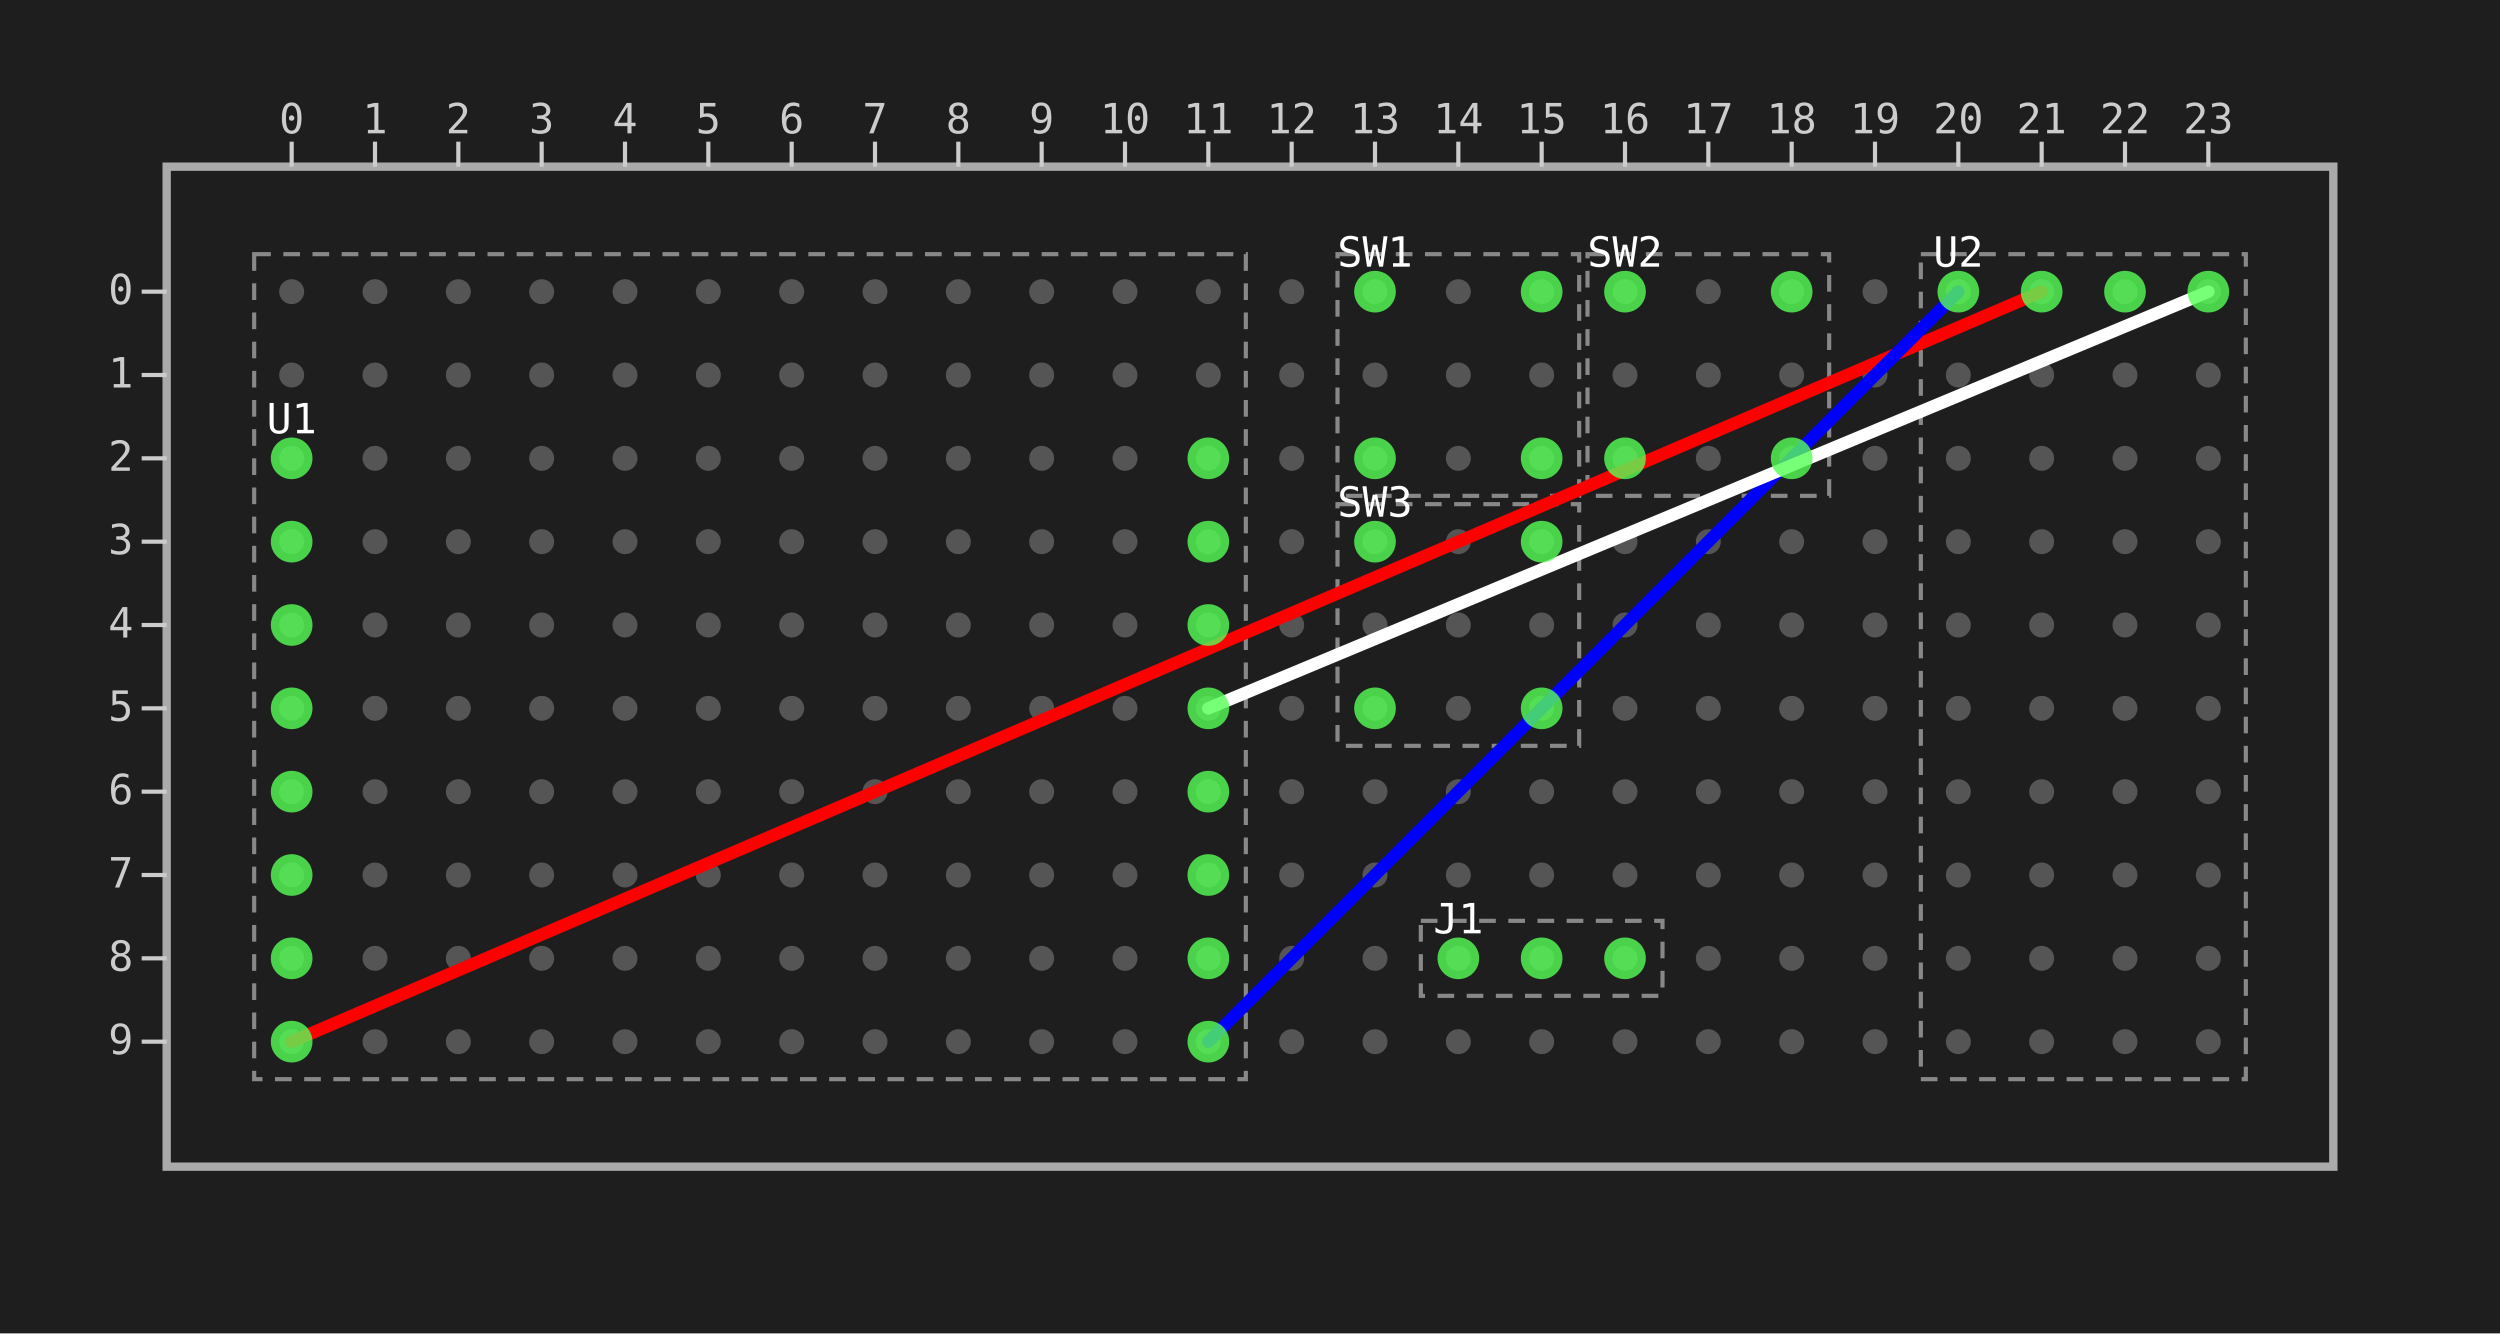
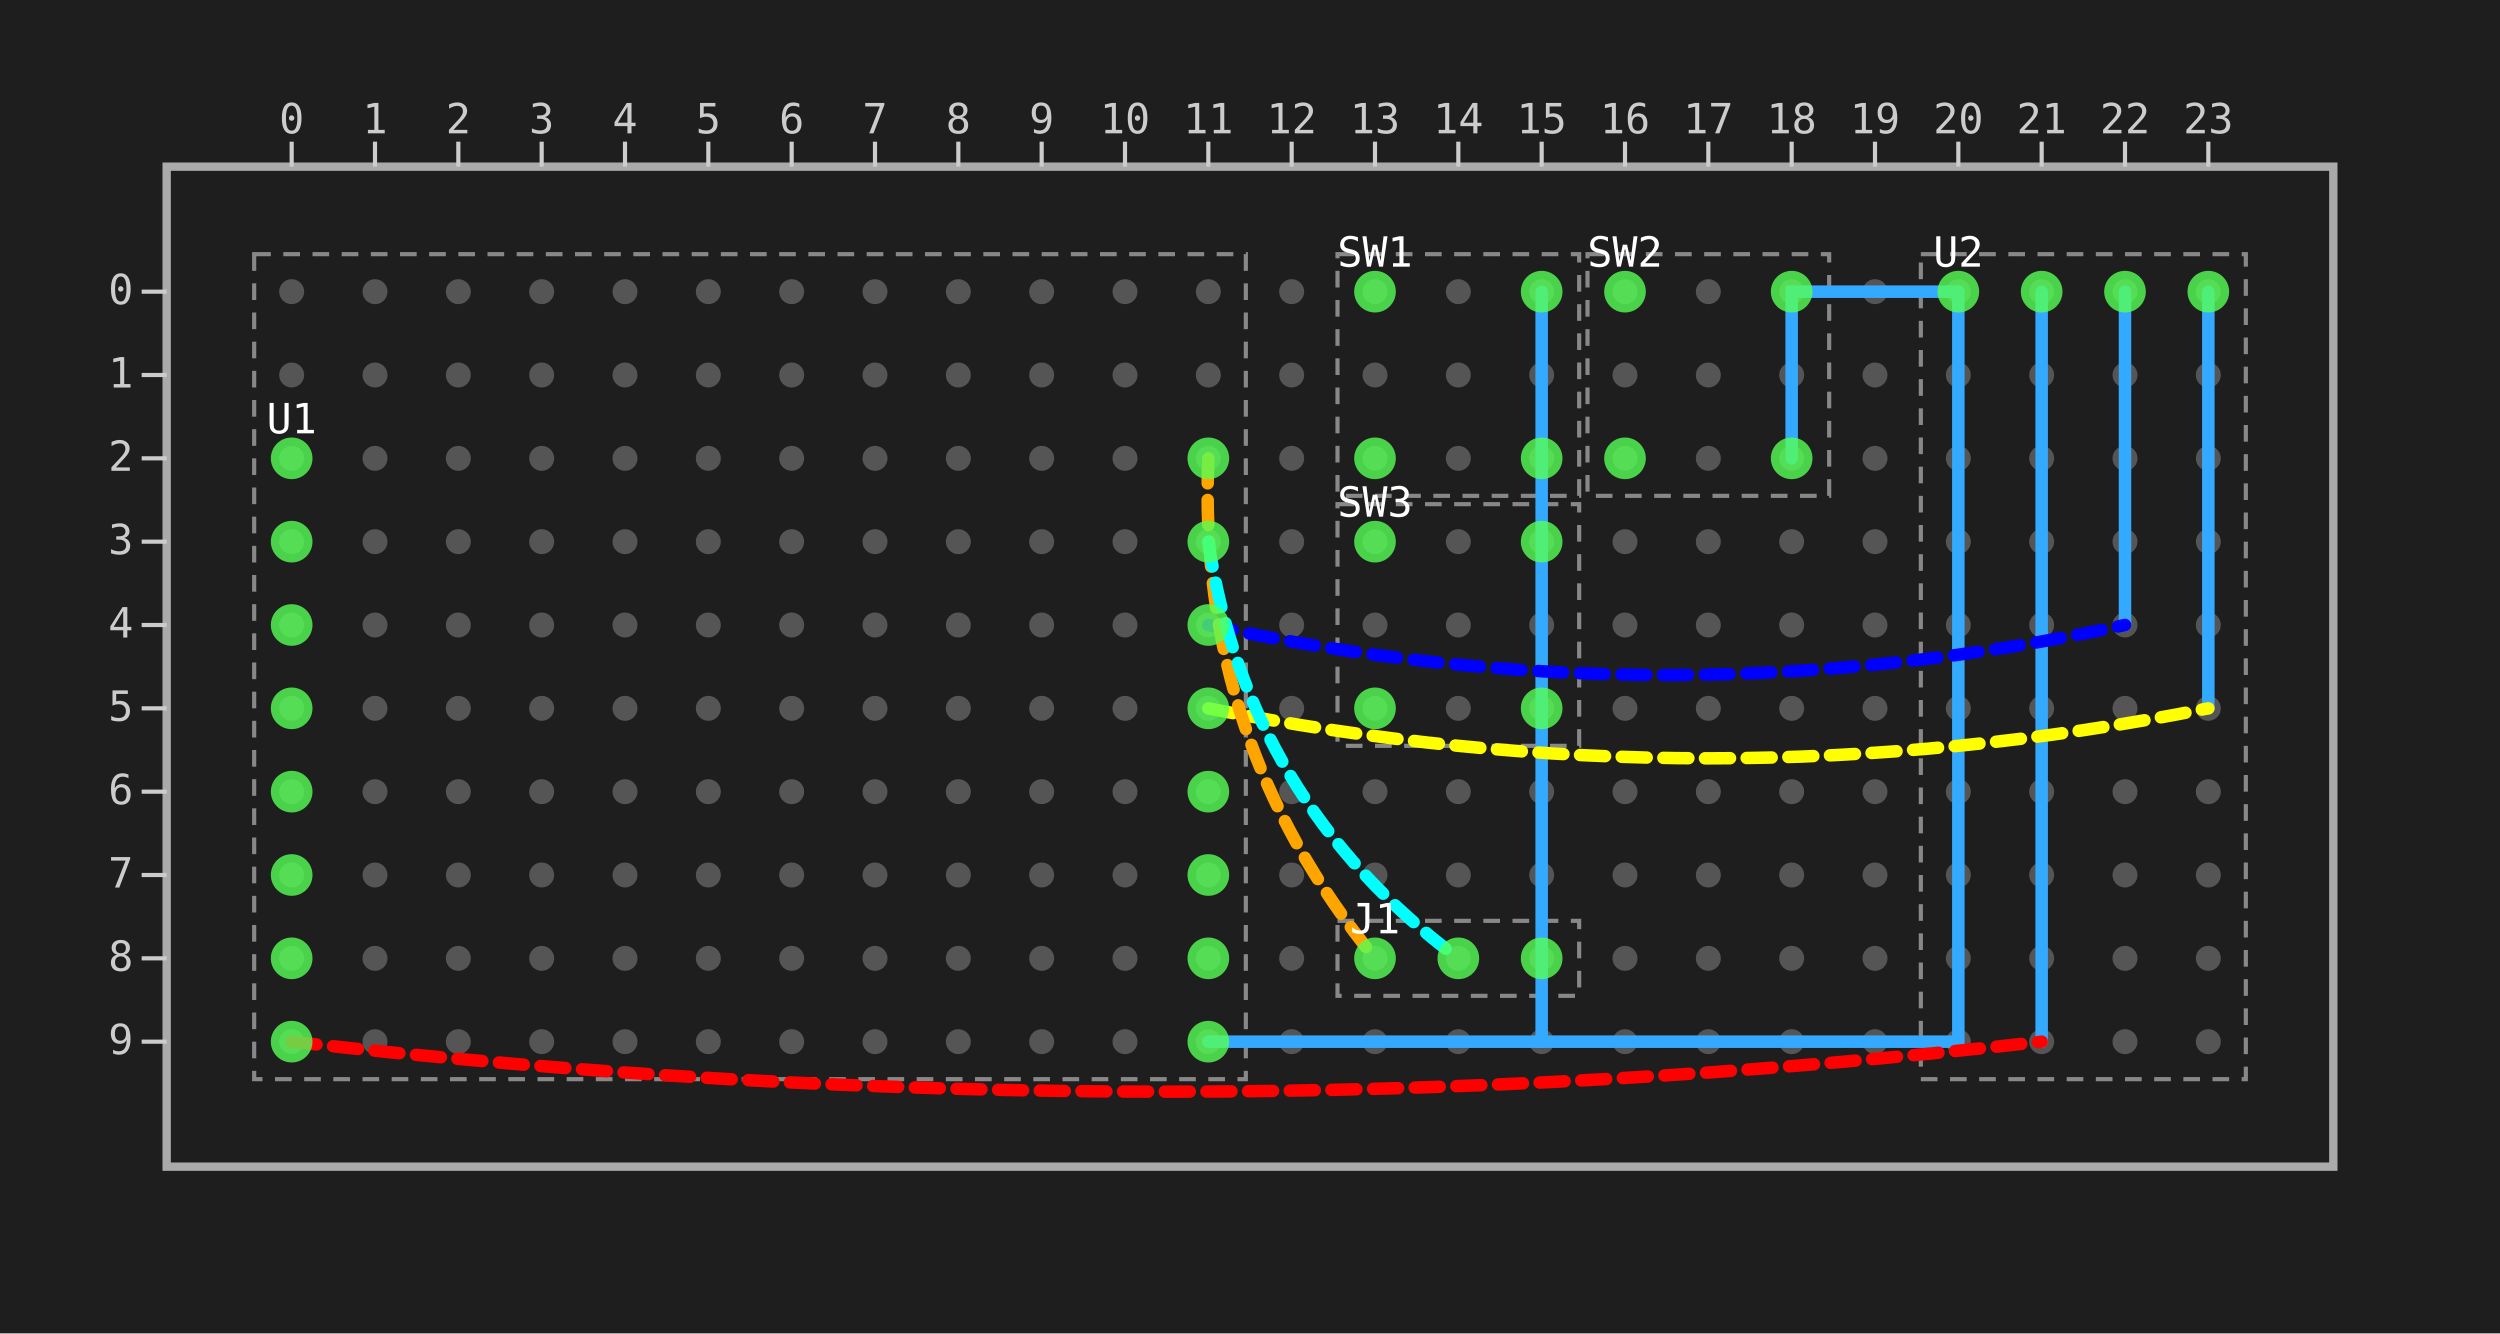
<svg xmlns="http://www.w3.org/2000/svg" width="600" height="320">
  <rect width="600" height="320" fill="#1e1e1e" />
  <rect x="40" y="40" width="520" height="240" fill="none" stroke="#aaaaaa" stroke-width="2" />
  <line x1="70" y1="40" x2="70" y2="34" stroke="#cccccc" stroke-width="1" />
  <text x="70" y="32" fill="#cccccc" font-size="10" text-anchor="middle" font-family="monospace">0</text>
  <line x1="90" y1="40" x2="90" y2="34" stroke="#cccccc" stroke-width="1" />
  <text x="90" y="32" fill="#cccccc" font-size="10" text-anchor="middle" font-family="monospace">1</text>
  <line x1="110" y1="40" x2="110" y2="34" stroke="#cccccc" stroke-width="1" />
  <text x="110" y="32" fill="#cccccc" font-size="10" text-anchor="middle" font-family="monospace">2</text>
  <line x1="130" y1="40" x2="130" y2="34" stroke="#cccccc" stroke-width="1" />
  <text x="130" y="32" fill="#cccccc" font-size="10" text-anchor="middle" font-family="monospace">3</text>
  <line x1="150" y1="40" x2="150" y2="34" stroke="#cccccc" stroke-width="1" />
  <text x="150" y="32" fill="#cccccc" font-size="10" text-anchor="middle" font-family="monospace">4</text>
  <line x1="170" y1="40" x2="170" y2="34" stroke="#cccccc" stroke-width="1" />
  <text x="170" y="32" fill="#cccccc" font-size="10" text-anchor="middle" font-family="monospace">5</text>
  <line x1="190" y1="40" x2="190" y2="34" stroke="#cccccc" stroke-width="1" />
  <text x="190" y="32" fill="#cccccc" font-size="10" text-anchor="middle" font-family="monospace">6</text>
  <line x1="210" y1="40" x2="210" y2="34" stroke="#cccccc" stroke-width="1" />
  <text x="210" y="32" fill="#cccccc" font-size="10" text-anchor="middle" font-family="monospace">7</text>
  <line x1="230" y1="40" x2="230" y2="34" stroke="#cccccc" stroke-width="1" />
  <text x="230" y="32" fill="#cccccc" font-size="10" text-anchor="middle" font-family="monospace">8</text>
  <line x1="250" y1="40" x2="250" y2="34" stroke="#cccccc" stroke-width="1" />
  <text x="250" y="32" fill="#cccccc" font-size="10" text-anchor="middle" font-family="monospace">9</text>
  <line x1="270" y1="40" x2="270" y2="34" stroke="#cccccc" stroke-width="1" />
  <text x="270" y="32" fill="#cccccc" font-size="10" text-anchor="middle" font-family="monospace">10</text>
  <line x1="290" y1="40" x2="290" y2="34" stroke="#cccccc" stroke-width="1" />
  <text x="290" y="32" fill="#cccccc" font-size="10" text-anchor="middle" font-family="monospace">11</text>
  <line x1="310" y1="40" x2="310" y2="34" stroke="#cccccc" stroke-width="1" />
  <text x="310" y="32" fill="#cccccc" font-size="10" text-anchor="middle" font-family="monospace">12</text>
  <line x1="330" y1="40" x2="330" y2="34" stroke="#cccccc" stroke-width="1" />
  <text x="330" y="32" fill="#cccccc" font-size="10" text-anchor="middle" font-family="monospace">13</text>
  <line x1="350" y1="40" x2="350" y2="34" stroke="#cccccc" stroke-width="1" />
  <text x="350" y="32" fill="#cccccc" font-size="10" text-anchor="middle" font-family="monospace">14</text>
  <line x1="370" y1="40" x2="370" y2="34" stroke="#cccccc" stroke-width="1" />
  <text x="370" y="32" fill="#cccccc" font-size="10" text-anchor="middle" font-family="monospace">15</text>
  <line x1="390" y1="40" x2="390" y2="34" stroke="#cccccc" stroke-width="1" />
  <text x="390" y="32" fill="#cccccc" font-size="10" text-anchor="middle" font-family="monospace">16</text>
  <line x1="410" y1="40" x2="410" y2="34" stroke="#cccccc" stroke-width="1" />
  <text x="410" y="32" fill="#cccccc" font-size="10" text-anchor="middle" font-family="monospace">17</text>
  <line x1="430" y1="40" x2="430" y2="34" stroke="#cccccc" stroke-width="1" />
  <text x="430" y="32" fill="#cccccc" font-size="10" text-anchor="middle" font-family="monospace">18</text>
  <line x1="450" y1="40" x2="450" y2="34" stroke="#cccccc" stroke-width="1" />
  <text x="450" y="32" fill="#cccccc" font-size="10" text-anchor="middle" font-family="monospace">19</text>
  <line x1="470" y1="40" x2="470" y2="34" stroke="#cccccc" stroke-width="1" />
  <text x="470" y="32" fill="#cccccc" font-size="10" text-anchor="middle" font-family="monospace">20</text>
  <line x1="490" y1="40" x2="490" y2="34" stroke="#cccccc" stroke-width="1" />
  <text x="490" y="32" fill="#cccccc" font-size="10" text-anchor="middle" font-family="monospace">21</text>
  <line x1="510" y1="40" x2="510" y2="34" stroke="#cccccc" stroke-width="1" />
  <text x="510" y="32" fill="#cccccc" font-size="10" text-anchor="middle" font-family="monospace">22</text>
  <line x1="530" y1="40" x2="530" y2="34" stroke="#cccccc" stroke-width="1" />
  <text x="530" y="32" fill="#cccccc" font-size="10" text-anchor="middle" font-family="monospace">23</text>
  <line x1="40" y1="70" x2="34" y2="70" stroke="#cccccc" stroke-width="1" />
  <text x="32" y="73" fill="#cccccc" font-size="10" text-anchor="end" font-family="monospace">0</text>
  <line x1="40" y1="90" x2="34" y2="90" stroke="#cccccc" stroke-width="1" />
  <text x="32" y="93" fill="#cccccc" font-size="10" text-anchor="end" font-family="monospace">1</text>
  <line x1="40" y1="110" x2="34" y2="110" stroke="#cccccc" stroke-width="1" />
  <text x="32" y="113" fill="#cccccc" font-size="10" text-anchor="end" font-family="monospace">2</text>
  <line x1="40" y1="130" x2="34" y2="130" stroke="#cccccc" stroke-width="1" />
  <text x="32" y="133" fill="#cccccc" font-size="10" text-anchor="end" font-family="monospace">3</text>
  <line x1="40" y1="150" x2="34" y2="150" stroke="#cccccc" stroke-width="1" />
  <text x="32" y="153" fill="#cccccc" font-size="10" text-anchor="end" font-family="monospace">4</text>
  <line x1="40" y1="170" x2="34" y2="170" stroke="#cccccc" stroke-width="1" />
  <text x="32" y="173" fill="#cccccc" font-size="10" text-anchor="end" font-family="monospace">5</text>
  <line x1="40" y1="190" x2="34" y2="190" stroke="#cccccc" stroke-width="1" />
  <text x="32" y="193" fill="#cccccc" font-size="10" text-anchor="end" font-family="monospace">6</text>
  <line x1="40" y1="210" x2="34" y2="210" stroke="#cccccc" stroke-width="1" />
  <text x="32" y="213" fill="#cccccc" font-size="10" text-anchor="end" font-family="monospace">7</text>
  <line x1="40" y1="230" x2="34" y2="230" stroke="#cccccc" stroke-width="1" />
  <text x="32" y="233" fill="#cccccc" font-size="10" text-anchor="end" font-family="monospace">8</text>
  <line x1="40" y1="250" x2="34" y2="250" stroke="#cccccc" stroke-width="1" />
  <text x="32" y="253" fill="#cccccc" font-size="10" text-anchor="end" font-family="monospace">9</text>
  <circle cx="70" cy="70" r="3" fill="#555" />
  <circle cx="90" cy="70" r="3" fill="#555" />
  <circle cx="110" cy="70" r="3" fill="#555" />
  <circle cx="130" cy="70" r="3" fill="#555" />
  <circle cx="150" cy="70" r="3" fill="#555" />
  <circle cx="170" cy="70" r="3" fill="#555" />
  <circle cx="190" cy="70" r="3" fill="#555" />
  <circle cx="210" cy="70" r="3" fill="#555" />
  <circle cx="230" cy="70" r="3" fill="#555" />
  <circle cx="250" cy="70" r="3" fill="#555" />
  <circle cx="270" cy="70" r="3" fill="#555" />
  <circle cx="290" cy="70" r="3" fill="#555" />
  <circle cx="310" cy="70" r="3" fill="#555" />
  <circle cx="330" cy="70" r="3" fill="#555" />
  <circle cx="350" cy="70" r="3" fill="#555" />
  <circle cx="370" cy="70" r="3" fill="#555" />
  <circle cx="390" cy="70" r="3" fill="#555" />
  <circle cx="410" cy="70" r="3" fill="#555" />
  <circle cx="430" cy="70" r="3" fill="#555" />
  <circle cx="450" cy="70" r="3" fill="#555" />
  <circle cx="470" cy="70" r="3" fill="#555" />
  <circle cx="490" cy="70" r="3" fill="#555" />
  <circle cx="510" cy="70" r="3" fill="#555" />
  <circle cx="530" cy="70" r="3" fill="#555" />
  <circle cx="70" cy="90" r="3" fill="#555" />
  <circle cx="90" cy="90" r="3" fill="#555" />
  <circle cx="110" cy="90" r="3" fill="#555" />
  <circle cx="130" cy="90" r="3" fill="#555" />
  <circle cx="150" cy="90" r="3" fill="#555" />
  <circle cx="170" cy="90" r="3" fill="#555" />
  <circle cx="190" cy="90" r="3" fill="#555" />
  <circle cx="210" cy="90" r="3" fill="#555" />
  <circle cx="230" cy="90" r="3" fill="#555" />
  <circle cx="250" cy="90" r="3" fill="#555" />
  <circle cx="270" cy="90" r="3" fill="#555" />
  <circle cx="290" cy="90" r="3" fill="#555" />
  <circle cx="310" cy="90" r="3" fill="#555" />
  <circle cx="330" cy="90" r="3" fill="#555" />
  <circle cx="350" cy="90" r="3" fill="#555" />
  <circle cx="370" cy="90" r="3" fill="#555" />
  <circle cx="390" cy="90" r="3" fill="#555" />
  <circle cx="410" cy="90" r="3" fill="#555" />
  <circle cx="430" cy="90" r="3" fill="#555" />
  <circle cx="450" cy="90" r="3" fill="#555" />
  <circle cx="470" cy="90" r="3" fill="#555" />
  <circle cx="490" cy="90" r="3" fill="#555" />
  <circle cx="510" cy="90" r="3" fill="#555" />
  <circle cx="530" cy="90" r="3" fill="#555" />
  <circle cx="70" cy="110" r="3" fill="#555" />
  <circle cx="90" cy="110" r="3" fill="#555" />
  <circle cx="110" cy="110" r="3" fill="#555" />
  <circle cx="130" cy="110" r="3" fill="#555" />
  <circle cx="150" cy="110" r="3" fill="#555" />
  <circle cx="170" cy="110" r="3" fill="#555" />
  <circle cx="190" cy="110" r="3" fill="#555" />
  <circle cx="210" cy="110" r="3" fill="#555" />
  <circle cx="230" cy="110" r="3" fill="#555" />
  <circle cx="250" cy="110" r="3" fill="#555" />
  <circle cx="270" cy="110" r="3" fill="#555" />
  <circle cx="290" cy="110" r="3" fill="#555" />
  <circle cx="310" cy="110" r="3" fill="#555" />
  <circle cx="330" cy="110" r="3" fill="#555" />
  <circle cx="350" cy="110" r="3" fill="#555" />
  <circle cx="370" cy="110" r="3" fill="#555" />
  <circle cx="390" cy="110" r="3" fill="#555" />
  <circle cx="410" cy="110" r="3" fill="#555" />
  <circle cx="430" cy="110" r="3" fill="#555" />
  <circle cx="450" cy="110" r="3" fill="#555" />
  <circle cx="470" cy="110" r="3" fill="#555" />
  <circle cx="490" cy="110" r="3" fill="#555" />
  <circle cx="510" cy="110" r="3" fill="#555" />
  <circle cx="530" cy="110" r="3" fill="#555" />
  <circle cx="70" cy="130" r="3" fill="#555" />
  <circle cx="90" cy="130" r="3" fill="#555" />
  <circle cx="110" cy="130" r="3" fill="#555" />
  <circle cx="130" cy="130" r="3" fill="#555" />
  <circle cx="150" cy="130" r="3" fill="#555" />
  <circle cx="170" cy="130" r="3" fill="#555" />
  <circle cx="190" cy="130" r="3" fill="#555" />
  <circle cx="210" cy="130" r="3" fill="#555" />
  <circle cx="230" cy="130" r="3" fill="#555" />
  <circle cx="250" cy="130" r="3" fill="#555" />
  <circle cx="270" cy="130" r="3" fill="#555" />
  <circle cx="290" cy="130" r="3" fill="#555" />
  <circle cx="310" cy="130" r="3" fill="#555" />
  <circle cx="330" cy="130" r="3" fill="#555" />
  <circle cx="350" cy="130" r="3" fill="#555" />
  <circle cx="370" cy="130" r="3" fill="#555" />
  <circle cx="390" cy="130" r="3" fill="#555" />
  <circle cx="410" cy="130" r="3" fill="#555" />
  <circle cx="430" cy="130" r="3" fill="#555" />
  <circle cx="450" cy="130" r="3" fill="#555" />
  <circle cx="470" cy="130" r="3" fill="#555" />
  <circle cx="490" cy="130" r="3" fill="#555" />
  <circle cx="510" cy="130" r="3" fill="#555" />
  <circle cx="530" cy="130" r="3" fill="#555" />
  <circle cx="70" cy="150" r="3" fill="#555" />
  <circle cx="90" cy="150" r="3" fill="#555" />
  <circle cx="110" cy="150" r="3" fill="#555" />
  <circle cx="130" cy="150" r="3" fill="#555" />
  <circle cx="150" cy="150" r="3" fill="#555" />
  <circle cx="170" cy="150" r="3" fill="#555" />
  <circle cx="190" cy="150" r="3" fill="#555" />
  <circle cx="210" cy="150" r="3" fill="#555" />
  <circle cx="230" cy="150" r="3" fill="#555" />
  <circle cx="250" cy="150" r="3" fill="#555" />
  <circle cx="270" cy="150" r="3" fill="#555" />
  <circle cx="290" cy="150" r="3" fill="#555" />
  <circle cx="310" cy="150" r="3" fill="#555" />
  <circle cx="330" cy="150" r="3" fill="#555" />
  <circle cx="350" cy="150" r="3" fill="#555" />
  <circle cx="370" cy="150" r="3" fill="#555" />
  <circle cx="390" cy="150" r="3" fill="#555" />
  <circle cx="410" cy="150" r="3" fill="#555" />
  <circle cx="430" cy="150" r="3" fill="#555" />
  <circle cx="450" cy="150" r="3" fill="#555" />
  <circle cx="470" cy="150" r="3" fill="#555" />
  <circle cx="490" cy="150" r="3" fill="#555" />
  <circle cx="510" cy="150" r="3" fill="#555" />
  <circle cx="530" cy="150" r="3" fill="#555" />
  <circle cx="70" cy="170" r="3" fill="#555" />
  <circle cx="90" cy="170" r="3" fill="#555" />
  <circle cx="110" cy="170" r="3" fill="#555" />
  <circle cx="130" cy="170" r="3" fill="#555" />
  <circle cx="150" cy="170" r="3" fill="#555" />
  <circle cx="170" cy="170" r="3" fill="#555" />
  <circle cx="190" cy="170" r="3" fill="#555" />
  <circle cx="210" cy="170" r="3" fill="#555" />
  <circle cx="230" cy="170" r="3" fill="#555" />
  <circle cx="250" cy="170" r="3" fill="#555" />
  <circle cx="270" cy="170" r="3" fill="#555" />
  <circle cx="290" cy="170" r="3" fill="#555" />
  <circle cx="310" cy="170" r="3" fill="#555" />
  <circle cx="330" cy="170" r="3" fill="#555" />
  <circle cx="350" cy="170" r="3" fill="#555" />
  <circle cx="370" cy="170" r="3" fill="#555" />
  <circle cx="390" cy="170" r="3" fill="#555" />
  <circle cx="410" cy="170" r="3" fill="#555" />
  <circle cx="430" cy="170" r="3" fill="#555" />
  <circle cx="450" cy="170" r="3" fill="#555" />
  <circle cx="470" cy="170" r="3" fill="#555" />
  <circle cx="490" cy="170" r="3" fill="#555" />
  <circle cx="510" cy="170" r="3" fill="#555" />
  <circle cx="530" cy="170" r="3" fill="#555" />
  <circle cx="70" cy="190" r="3" fill="#555" />
  <circle cx="90" cy="190" r="3" fill="#555" />
  <circle cx="110" cy="190" r="3" fill="#555" />
  <circle cx="130" cy="190" r="3" fill="#555" />
  <circle cx="150" cy="190" r="3" fill="#555" />
  <circle cx="170" cy="190" r="3" fill="#555" />
  <circle cx="190" cy="190" r="3" fill="#555" />
  <circle cx="210" cy="190" r="3" fill="#555" />
  <circle cx="230" cy="190" r="3" fill="#555" />
  <circle cx="250" cy="190" r="3" fill="#555" />
  <circle cx="270" cy="190" r="3" fill="#555" />
  <circle cx="290" cy="190" r="3" fill="#555" />
  <circle cx="310" cy="190" r="3" fill="#555" />
  <circle cx="330" cy="190" r="3" fill="#555" />
  <circle cx="350" cy="190" r="3" fill="#555" />
  <circle cx="370" cy="190" r="3" fill="#555" />
  <circle cx="390" cy="190" r="3" fill="#555" />
  <circle cx="410" cy="190" r="3" fill="#555" />
  <circle cx="430" cy="190" r="3" fill="#555" />
  <circle cx="450" cy="190" r="3" fill="#555" />
  <circle cx="470" cy="190" r="3" fill="#555" />
  <circle cx="490" cy="190" r="3" fill="#555" />
  <circle cx="510" cy="190" r="3" fill="#555" />
  <circle cx="530" cy="190" r="3" fill="#555" />
  <circle cx="70" cy="210" r="3" fill="#555" />
  <circle cx="90" cy="210" r="3" fill="#555" />
  <circle cx="110" cy="210" r="3" fill="#555" />
  <circle cx="130" cy="210" r="3" fill="#555" />
  <circle cx="150" cy="210" r="3" fill="#555" />
  <circle cx="170" cy="210" r="3" fill="#555" />
  <circle cx="190" cy="210" r="3" fill="#555" />
  <circle cx="210" cy="210" r="3" fill="#555" />
  <circle cx="230" cy="210" r="3" fill="#555" />
  <circle cx="250" cy="210" r="3" fill="#555" />
  <circle cx="270" cy="210" r="3" fill="#555" />
  <circle cx="290" cy="210" r="3" fill="#555" />
  <circle cx="310" cy="210" r="3" fill="#555" />
  <circle cx="330" cy="210" r="3" fill="#555" />
  <circle cx="350" cy="210" r="3" fill="#555" />
  <circle cx="370" cy="210" r="3" fill="#555" />
  <circle cx="390" cy="210" r="3" fill="#555" />
  <circle cx="410" cy="210" r="3" fill="#555" />
  <circle cx="430" cy="210" r="3" fill="#555" />
  <circle cx="450" cy="210" r="3" fill="#555" />
  <circle cx="470" cy="210" r="3" fill="#555" />
  <circle cx="490" cy="210" r="3" fill="#555" />
  <circle cx="510" cy="210" r="3" fill="#555" />
  <circle cx="530" cy="210" r="3" fill="#555" />
  <circle cx="70" cy="230" r="3" fill="#555" />
  <circle cx="90" cy="230" r="3" fill="#555" />
  <circle cx="110" cy="230" r="3" fill="#555" />
  <circle cx="130" cy="230" r="3" fill="#555" />
  <circle cx="150" cy="230" r="3" fill="#555" />
  <circle cx="170" cy="230" r="3" fill="#555" />
  <circle cx="190" cy="230" r="3" fill="#555" />
  <circle cx="210" cy="230" r="3" fill="#555" />
  <circle cx="230" cy="230" r="3" fill="#555" />
  <circle cx="250" cy="230" r="3" fill="#555" />
  <circle cx="270" cy="230" r="3" fill="#555" />
  <circle cx="290" cy="230" r="3" fill="#555" />
  <circle cx="310" cy="230" r="3" fill="#555" />
  <circle cx="330" cy="230" r="3" fill="#555" />
  <circle cx="350" cy="230" r="3" fill="#555" />
  <circle cx="370" cy="230" r="3" fill="#555" />
  <circle cx="390" cy="230" r="3" fill="#555" />
  <circle cx="410" cy="230" r="3" fill="#555" />
  <circle cx="430" cy="230" r="3" fill="#555" />
  <circle cx="450" cy="230" r="3" fill="#555" />
  <circle cx="470" cy="230" r="3" fill="#555" />
  <circle cx="490" cy="230" r="3" fill="#555" />
  <circle cx="510" cy="230" r="3" fill="#555" />
  <circle cx="530" cy="230" r="3" fill="#555" />
  <circle cx="70" cy="250" r="3" fill="#555" />
  <circle cx="90" cy="250" r="3" fill="#555" />
  <circle cx="110" cy="250" r="3" fill="#555" />
  <circle cx="130" cy="250" r="3" fill="#555" />
  <circle cx="150" cy="250" r="3" fill="#555" />
  <circle cx="170" cy="250" r="3" fill="#555" />
  <circle cx="190" cy="250" r="3" fill="#555" />
  <circle cx="210" cy="250" r="3" fill="#555" />
  <circle cx="230" cy="250" r="3" fill="#555" />
  <circle cx="250" cy="250" r="3" fill="#555" />
  <circle cx="270" cy="250" r="3" fill="#555" />
  <circle cx="290" cy="250" r="3" fill="#555" />
  <circle cx="310" cy="250" r="3" fill="#555" />
  <circle cx="330" cy="250" r="3" fill="#555" />
  <circle cx="350" cy="250" r="3" fill="#555" />
  <circle cx="370" cy="250" r="3" fill="#555" />
  <circle cx="390" cy="250" r="3" fill="#555" />
  <circle cx="410" cy="250" r="3" fill="#555" />
  <circle cx="430" cy="250" r="3" fill="#555" />
  <circle cx="450" cy="250" r="3" fill="#555" />
  <circle cx="470" cy="250" r="3" fill="#555" />
  <circle cx="490" cy="250" r="3" fill="#555" />
  <circle cx="510" cy="250" r="3" fill="#555" />
  <circle cx="530" cy="250" r="3" fill="#555" />
  <rect x="61" y="61" width="238" height="198" fill="none" stroke="#888888" stroke-width="1" stroke-dasharray="4,3" />
  <rect x="461" y="61" width="78" height="198" fill="none" stroke="#888888" stroke-width="1" stroke-dasharray="4,3" />
  <rect x="321" y="61" width="58" height="58" fill="none" stroke="#888888" stroke-width="1" stroke-dasharray="4,3" />
  <rect x="381" y="61" width="58" height="58" fill="none" stroke="#888888" stroke-width="1" stroke-dasharray="4,3" />
  <rect x="321" y="121" width="58" height="58" fill="none" stroke="#888888" stroke-width="1" stroke-dasharray="4,3" />
-   <rect x="341" y="221" width="58" height="18" fill="none" stroke="#888888" stroke-width="1" stroke-dasharray="4,3" />
-   <line x1="70" y1="250" x2="490" y2="70" stroke="#ff0000" stroke-width="3" stroke-linecap="round" />
-   <line x1="290" y1="250" x2="470" y2="70" stroke="#0000ff" stroke-width="3" stroke-linecap="round" />
-   <line x1="290" y1="170" x2="530" y2="70" stroke="#ffffff" stroke-width="3" stroke-linecap="round" />
+   <rect x="321" y="221" width="58" height="18" fill="none" stroke="#888888" stroke-width="1" stroke-dasharray="4,3" />
+   <polyline points="290,250 470,250 470,70" fill="none" stroke="#33aaff" stroke-width="3" stroke-linecap="round" />
+   <polyline points="370,70 370,110 370,130 370,170 370,230 370,250" fill="none" stroke="#33aaff" stroke-width="3" stroke-linecap="round" />
+   <polyline points="470,70 430,70 430,110" fill="none" stroke="#33aaff" stroke-width="3" stroke-linecap="round" />
+   <polyline points="490,250 490,70" fill="none" stroke="#33aaff" stroke-width="3" stroke-linecap="round" />
+   <polyline points="530,70 530,170" fill="none" stroke="#33aaff" stroke-width="3" stroke-linecap="round" />
+   <polyline points="510,70 510,150" fill="none" stroke="#33aaff" stroke-width="3" stroke-linecap="round" />
+   <path d="M 70 250 Q 280.0 274.0 490 250" fill="none" stroke="#ff0000" stroke-width="3" stroke-linecap="round" stroke-dasharray="6,4" />
+   <path d="M 290 170 Q 410.0 194.0 530 170" fill="none" stroke="#ffff00" stroke-width="3" stroke-linecap="round" stroke-dasharray="6,4" />
+   <path d="M 290 150 Q 400.0 174.0 510 150" fill="none" stroke="#0000ff" stroke-width="3" stroke-linecap="round" stroke-dasharray="6,4" />
+   <path d="M 290 110 Q 287.2 177.6 330 230" fill="none" stroke="#ffa500" stroke-width="3" stroke-linecap="round" stroke-dasharray="6,4" />
+   <path d="M 290 130 Q 299.4 192.3 350 230" fill="none" stroke="#00ffff" stroke-width="3" stroke-linecap="round" stroke-dasharray="6,4" />
  <circle cx="70" cy="110" r="5" fill="#55ff55" fill-opacity="0.8" />
  <circle cx="70" cy="130" r="5" fill="#55ff55" fill-opacity="0.8" />
  <circle cx="70" cy="150" r="5" fill="#55ff55" fill-opacity="0.8" />
  <circle cx="70" cy="170" r="5" fill="#55ff55" fill-opacity="0.8" />
  <circle cx="70" cy="190" r="5" fill="#55ff55" fill-opacity="0.8" />
  <circle cx="70" cy="210" r="5" fill="#55ff55" fill-opacity="0.8" />
  <circle cx="70" cy="230" r="5" fill="#55ff55" fill-opacity="0.8" />
  <circle cx="70" cy="250" r="5" fill="#55ff55" fill-opacity="0.8" />
  <circle cx="290" cy="250" r="5" fill="#55ff55" fill-opacity="0.8" />
  <circle cx="290" cy="230" r="5" fill="#55ff55" fill-opacity="0.8" />
  <circle cx="290" cy="210" r="5" fill="#55ff55" fill-opacity="0.8" />
  <circle cx="290" cy="190" r="5" fill="#55ff55" fill-opacity="0.8" />
  <circle cx="290" cy="170" r="5" fill="#55ff55" fill-opacity="0.8" />
  <circle cx="290" cy="150" r="5" fill="#55ff55" fill-opacity="0.8" />
  <circle cx="290" cy="130" r="5" fill="#55ff55" fill-opacity="0.8" />
  <circle cx="290" cy="110" r="5" fill="#55ff55" fill-opacity="0.8" />
  <circle cx="470" cy="70" r="5" fill="#55ff55" fill-opacity="0.8" />
  <circle cx="490" cy="70" r="5" fill="#55ff55" fill-opacity="0.8" />
  <circle cx="510" cy="70" r="5" fill="#55ff55" fill-opacity="0.8" />
  <circle cx="530" cy="70" r="5" fill="#55ff55" fill-opacity="0.8" />
  <circle cx="330" cy="70" r="5" fill="#55ff55" fill-opacity="0.8" />
  <circle cx="330" cy="110" r="5" fill="#55ff55" fill-opacity="0.8" />
  <circle cx="370" cy="70" r="5" fill="#55ff55" fill-opacity="0.8" />
  <circle cx="370" cy="110" r="5" fill="#55ff55" fill-opacity="0.8" />
  <circle cx="390" cy="70" r="5" fill="#55ff55" fill-opacity="0.8" />
  <circle cx="390" cy="110" r="5" fill="#55ff55" fill-opacity="0.8" />
  <circle cx="430" cy="70" r="5" fill="#55ff55" fill-opacity="0.8" />
  <circle cx="430" cy="110" r="5" fill="#55ff55" fill-opacity="0.8" />
  <circle cx="330" cy="130" r="5" fill="#55ff55" fill-opacity="0.8" />
  <circle cx="330" cy="170" r="5" fill="#55ff55" fill-opacity="0.8" />
  <circle cx="370" cy="130" r="5" fill="#55ff55" fill-opacity="0.8" />
  <circle cx="370" cy="170" r="5" fill="#55ff55" fill-opacity="0.8" />
+   <circle cx="330" cy="230" r="5" fill="#55ff55" fill-opacity="0.8" />
  <circle cx="350" cy="230" r="5" fill="#55ff55" fill-opacity="0.8" />
  <circle cx="370" cy="230" r="5" fill="#55ff55" fill-opacity="0.8" />
-   <circle cx="390" cy="230" r="5" fill="#55ff55" fill-opacity="0.8" />
  <text x="70" y="104" fill="#ffffff" font-size="10" text-anchor="middle" font-family="monospace">U1</text>
  <text x="470" y="64" fill="#ffffff" font-size="10" text-anchor="middle" font-family="monospace">U2</text>
  <text x="330" y="64" fill="#ffffff" font-size="10" text-anchor="middle" font-family="monospace">SW1</text>
  <text x="390" y="64" fill="#ffffff" font-size="10" text-anchor="middle" font-family="monospace">SW2</text>
  <text x="330" y="124" fill="#ffffff" font-size="10" text-anchor="middle" font-family="monospace">SW3</text>
-   <text x="350" y="224" fill="#ffffff" font-size="10" text-anchor="middle" font-family="monospace">J1</text>
+   <text x="330" y="224" fill="#ffffff" font-size="10" text-anchor="middle" font-family="monospace">J1</text>
</svg>
